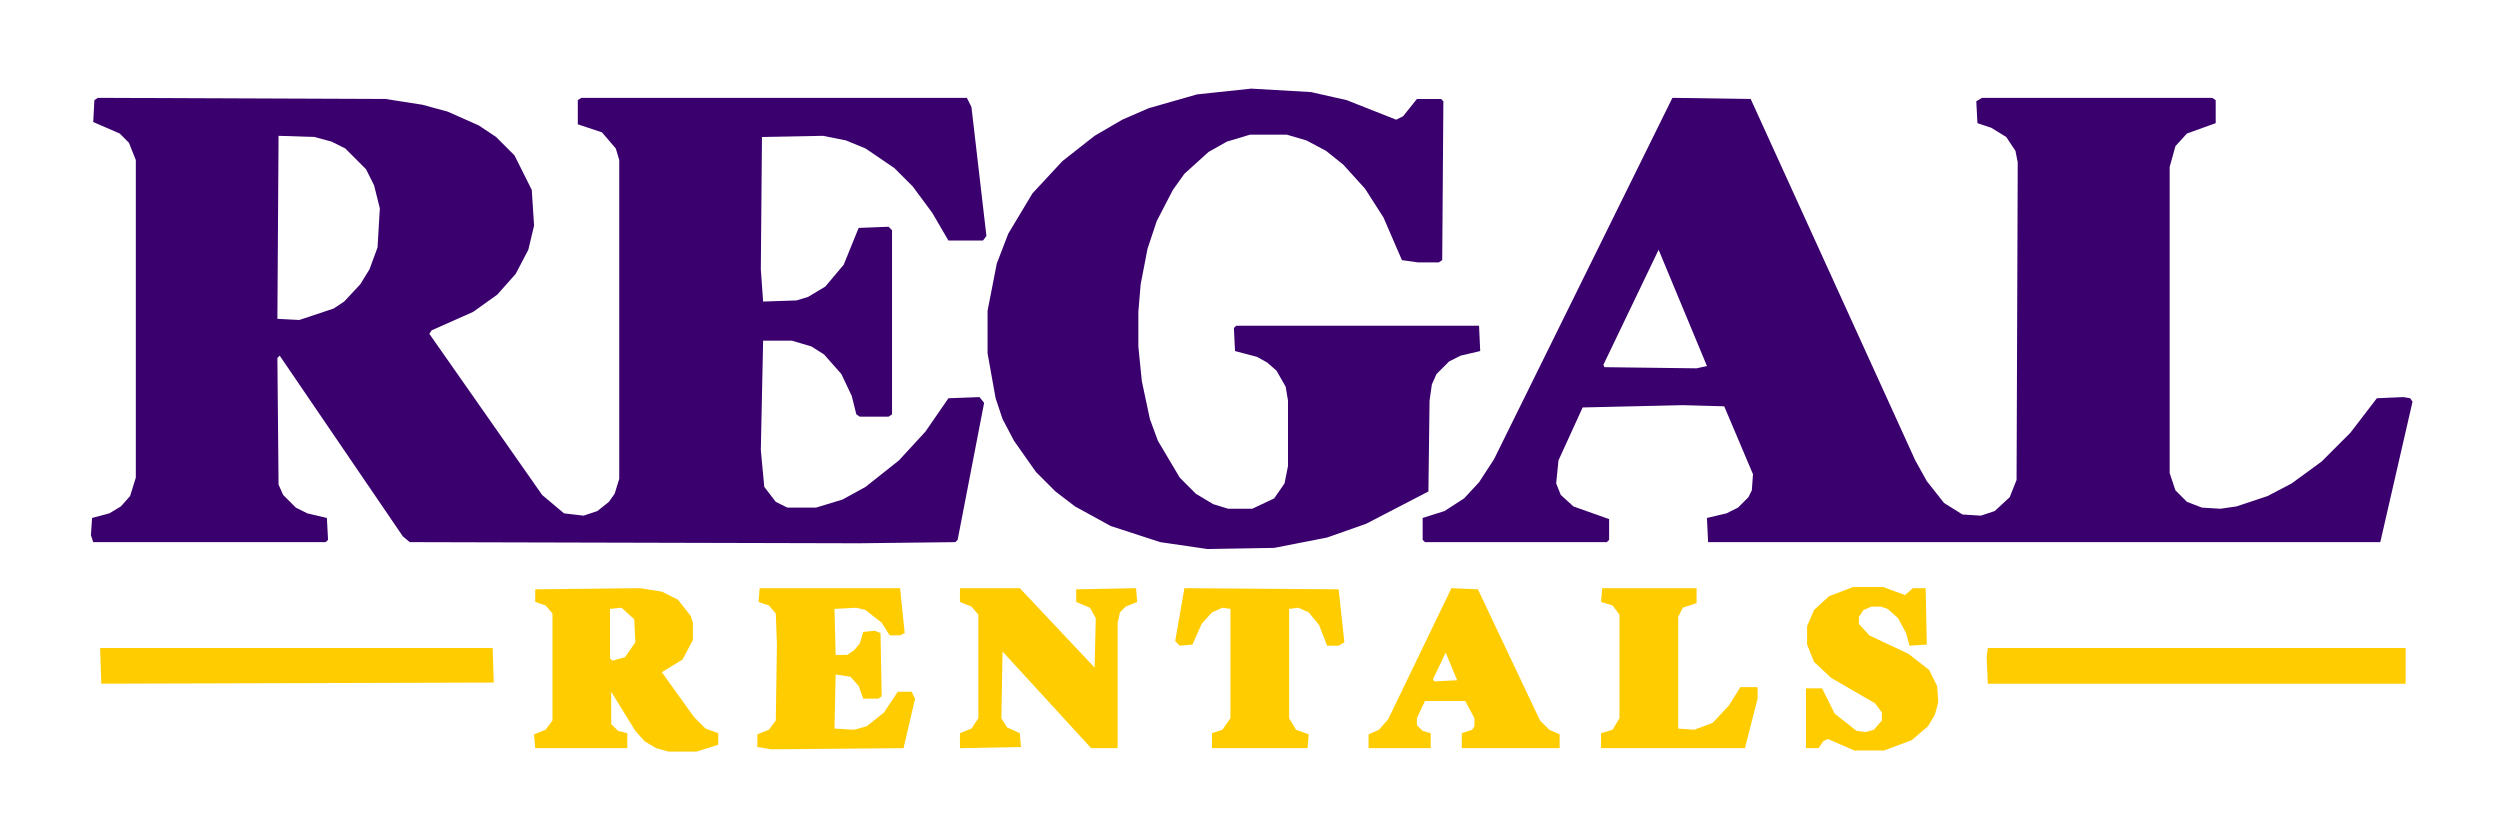
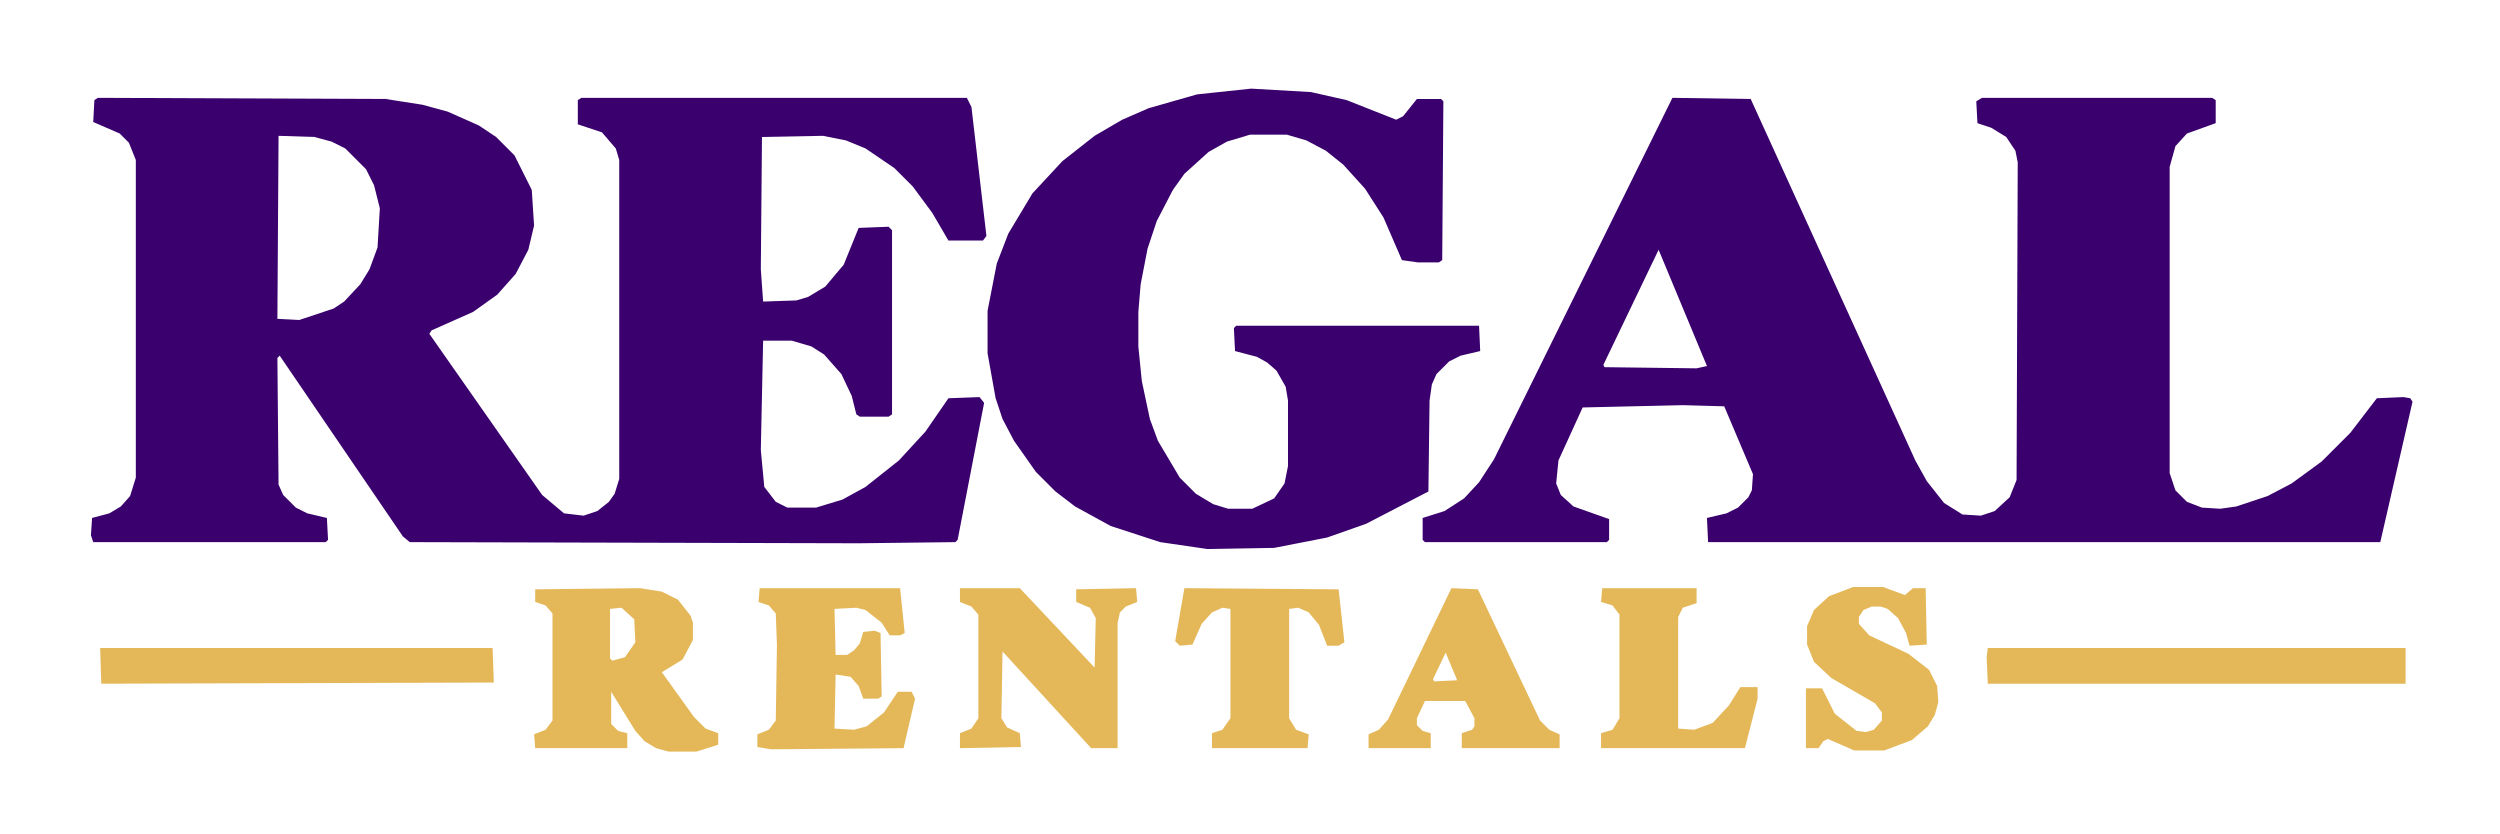
<svg xmlns="http://www.w3.org/2000/svg" viewBox="0 0 2172 724" width="2172" height="724">
  <path fill="#39006e" fill-rule="evenodd" d="M1236 450 L1236 469 L1238 471 L1396 471 L1398 469 L1398 451 L1367 440 L1356 430 L1352 420 L1354 400 L1375 354 L1462 352 L1498 353 L1523 412 L1522 426 L1519 432 L1510 441 L1500 446 L1483 450 L1484 471 L2068 471 L2096 349 L2094 346 L2088 345 L2065 346 L2042 376 L2017 401 L1991 420 L1970 431 L1943 440 L1929 442 L1913 441 L1900 436 L1890 426 L1885 411 L1885 145 L1890 127 L1900 116 L1925 107 L1925 87 L1922 85 L1722 85 L1717 88 L1718 107 L1730 111 L1743 119 L1751 131 L1753 141 L1752 417 L1746 432 L1733 444 L1721 448 L1705 447 L1689 437 L1674 418 L1664 400 L1521 86 L1453 85 L1298 399 L1285 419 L1272 433 L1255 444Z M1441 217 L1483 318 L1474 320 L1394 319 L1393 317Z M82 87 L81 106 L104 116 L112 124 L118 139 L118 415 L113 431 L105 440 L95 446 L80 450 L79 465 L81 471 L283 471 L285 469 L284 450 L267 446 L257 441 L246 430 L242 421 L241 311 L243 309 L350 466 L356 471 L746 472 L830 471 L832 469 L855 350 L851 345 L824 346 L804 375 L781 400 L752 423 L732 434 L709 441 L684 441 L674 436 L664 423 L661 391 L663 296 L688 296 L705 301 L716 308 L731 325 L740 344 L744 360 L747 362 L772 362 L775 360 L775 200 L772 197 L746 198 L733 230 L717 249 L702 258 L692 261 L663 262 L661 234 L662 119 L715 118 L735 122 L752 129 L777 146 L793 162 L810 185 L824 209 L854 209 L857 205 L844 93 L840 85 L505 85 L502 87 L502 108 L523 115 L535 129 L538 139 L538 416 L534 429 L529 436 L519 444 L507 448 L490 446 L471 430 L373 290 L375 287 L411 271 L432 256 L448 238 L459 217 L464 196 L462 165 L447 135 L431 119 L416 109 L389 97 L367 91 L335 86 L85 85Z M242 118 L273 119 L288 123 L300 129 L318 147 L325 161 L330 181 L328 215 L321 234 L313 247 L299 262 L290 268 L260 278 L241 277Z M1252 86 L1231 86 L1219 101 L1213 104 L1170 87 L1139 80 L1087 77 L1040 82 L998 94 L975 104 L951 118 L923 140 L897 168 L876 203 L866 229 L858 270 L858 307 L865 346 L871 364 L881 383 L900 410 L917 427 L934 440 L965 457 L1008 471 L1049 477 L1107 476 L1153 467 L1187 455 L1241 427 L1242 348 L1244 334 L1248 325 L1259 314 L1269 309 L1286 305 L1285 283 L1074 283 L1072 285 L1073 305 L1092 310 L1101 315 L1109 322 L1117 336 L1119 348 L1119 405 L1116 420 L1107 433 L1088 442 L1067 442 L1054 438 L1039 429 L1025 415 L1006 383 L999 364 L992 331 L989 301 L989 271 L991 247 L997 216 L1005 192 L1019 165 L1029 151 L1050 132 L1066 123 L1086 117 L1118 117 L1135 122 L1152 131 L1167 143 L1186 164 L1202 189 L1218 226 L1232 228 L1250 228 L1253 226 L1254 88Z" />
-   <path fill="#ffcc00" fill-rule="evenodd" d="M1726 571 L1727 594 L2090 594 L2090 563 L1727 563Z M87 563 L88 594 L429 593 L428 563Z M1392 511 L1391 523 L1401 526 L1407 534 L1407 624 L1401 634 L1391 637 L1391 650 L1516 650 L1527 607 L1527 597 L1512 597 L1502 613 L1488 628 L1472 634 L1458 633 L1458 536 L1462 528 L1474 524 L1474 511Z M1261 511 L1206 625 L1198 634 L1189 638 L1189 650 L1243 650 L1243 637 L1236 635 L1231 630 L1231 624 L1238 609 L1273 609 L1281 624 L1281 631 L1279 634 L1270 637 L1270 650 L1355 650 L1355 638 L1346 634 L1338 626 L1284 512Z M1256 567 L1266 591 L1246 592 L1245 590Z M1029 511 L1021 557 L1025 561 L1036 560 L1044 542 L1053 532 L1062 528 L1069 529 L1069 624 L1062 634 L1053 637 L1053 650 L1136 650 L1137 638 L1126 634 L1120 624 L1120 529 L1128 528 L1137 532 L1146 543 L1153 561 L1163 561 L1168 558 L1163 512Z M834 511 L834 523 L844 527 L850 534 L850 624 L844 633 L834 637 L834 650 L887 649 L886 637 L875 632 L870 624 L871 566 L948 650 L971 650 L971 541 L973 532 L978 527 L988 523 L987 511 L935 512 L935 523 L947 528 L952 537 L951 580 L886 511Z M660 511 L659 523 L668 526 L674 533 L675 560 L674 626 L668 634 L658 638 L658 649 L670 651 L785 650 L795 607 L792 601 L780 601 L768 619 L753 631 L742 634 L725 633 L726 586 L739 588 L746 596 L750 607 L763 607 L766 605 L765 550 L760 548 L750 549 L747 559 L742 565 L736 569 L726 569 L725 529 L744 528 L752 530 L766 541 L773 552 L782 552 L786 550 L782 511Z M465 512 L465 523 L474 526 L480 533 L480 626 L474 634 L464 638 L465 650 L545 650 L545 637 L537 635 L531 629 L531 601 L552 635 L560 644 L570 650 L581 653 L605 653 L624 647 L624 637 L613 633 L603 623 L575 584 L593 573 L602 556 L602 541 L600 535 L589 521 L575 514 L556 511Z M540 528 L551 538 L552 558 L543 571 L532 574 L530 572 L530 529Z M1673 511 L1662 511 L1655 517 L1636 510 L1610 510 L1589 518 L1576 530 L1570 544 L1570 560 L1576 575 L1591 589 L1629 611 L1635 619 L1635 626 L1628 634 L1621 636 L1613 635 L1594 620 L1583 598 L1569 598 L1569 650 L1580 650 L1584 644 L1588 642 L1611 652 L1637 652 L1661 643 L1675 631 L1681 621 L1684 610 L1683 596 L1676 582 L1658 568 L1624 552 L1615 542 L1615 536 L1619 530 L1626 527 L1634 527 L1640 529 L1649 537 L1656 550 L1659 561 L1674 560Z" />
+   <path fill="#e4b758" fill-rule="evenodd" d="M1726 571 L1727 594 L2090 594 L2090 563 L1727 563Z M87 563 L88 594 L429 593 L428 563Z M1392 511 L1391 523 L1401 526 L1407 534 L1407 624 L1401 634 L1391 637 L1391 650 L1516 650 L1527 607 L1527 597 L1512 597 L1502 613 L1488 628 L1472 634 L1458 633 L1458 536 L1462 528 L1474 524 L1474 511Z M1261 511 L1206 625 L1198 634 L1189 638 L1189 650 L1243 650 L1243 637 L1236 635 L1231 630 L1231 624 L1238 609 L1273 609 L1281 624 L1281 631 L1279 634 L1270 637 L1270 650 L1355 650 L1355 638 L1346 634 L1338 626 L1284 512Z M1256 567 L1266 591 L1246 592 L1245 590Z M1029 511 L1021 557 L1025 561 L1036 560 L1044 542 L1053 532 L1062 528 L1069 529 L1069 624 L1062 634 L1053 637 L1053 650 L1136 650 L1137 638 L1126 634 L1120 624 L1120 529 L1128 528 L1137 532 L1146 543 L1153 561 L1163 561 L1168 558 L1163 512Z M834 511 L834 523 L844 527 L850 534 L850 624 L844 633 L834 637 L834 650 L887 649 L886 637 L875 632 L870 624 L871 566 L948 650 L971 650 L971 541 L973 532 L978 527 L988 523 L987 511 L935 512 L935 523 L947 528 L952 537 L951 580 L886 511Z M660 511 L659 523 L668 526 L674 533 L675 560 L674 626 L668 634 L658 638 L658 649 L670 651 L785 650 L795 607 L792 601 L780 601 L768 619 L753 631 L742 634 L725 633 L726 586 L739 588 L746 596 L750 607 L763 607 L766 605 L765 550 L760 548 L750 549 L747 559 L742 565 L736 569 L726 569 L725 529 L744 528 L752 530 L766 541 L773 552 L782 552 L786 550 L782 511Z M465 512 L465 523 L474 526 L480 533 L480 626 L474 634 L464 638 L465 650 L545 650 L545 637 L537 635 L531 629 L531 601 L552 635 L560 644 L570 650 L581 653 L605 653 L624 647 L624 637 L613 633 L603 623 L575 584 L593 573 L602 556 L602 541 L600 535 L589 521 L575 514 L556 511Z M540 528 L551 538 L552 558 L543 571 L532 574 L530 572 L530 529Z M1673 511 L1662 511 L1655 517 L1636 510 L1610 510 L1589 518 L1576 530 L1570 544 L1570 560 L1576 575 L1591 589 L1629 611 L1635 619 L1635 626 L1628 634 L1621 636 L1613 635 L1594 620 L1583 598 L1569 598 L1569 650 L1580 650 L1584 644 L1588 642 L1611 652 L1637 652 L1661 643 L1675 631 L1681 621 L1684 610 L1683 596 L1676 582 L1658 568 L1624 552 L1615 542 L1615 536 L1619 530 L1626 527 L1634 527 L1640 529 L1649 537 L1656 550 L1659 561 L1674 560Z" />
</svg>
